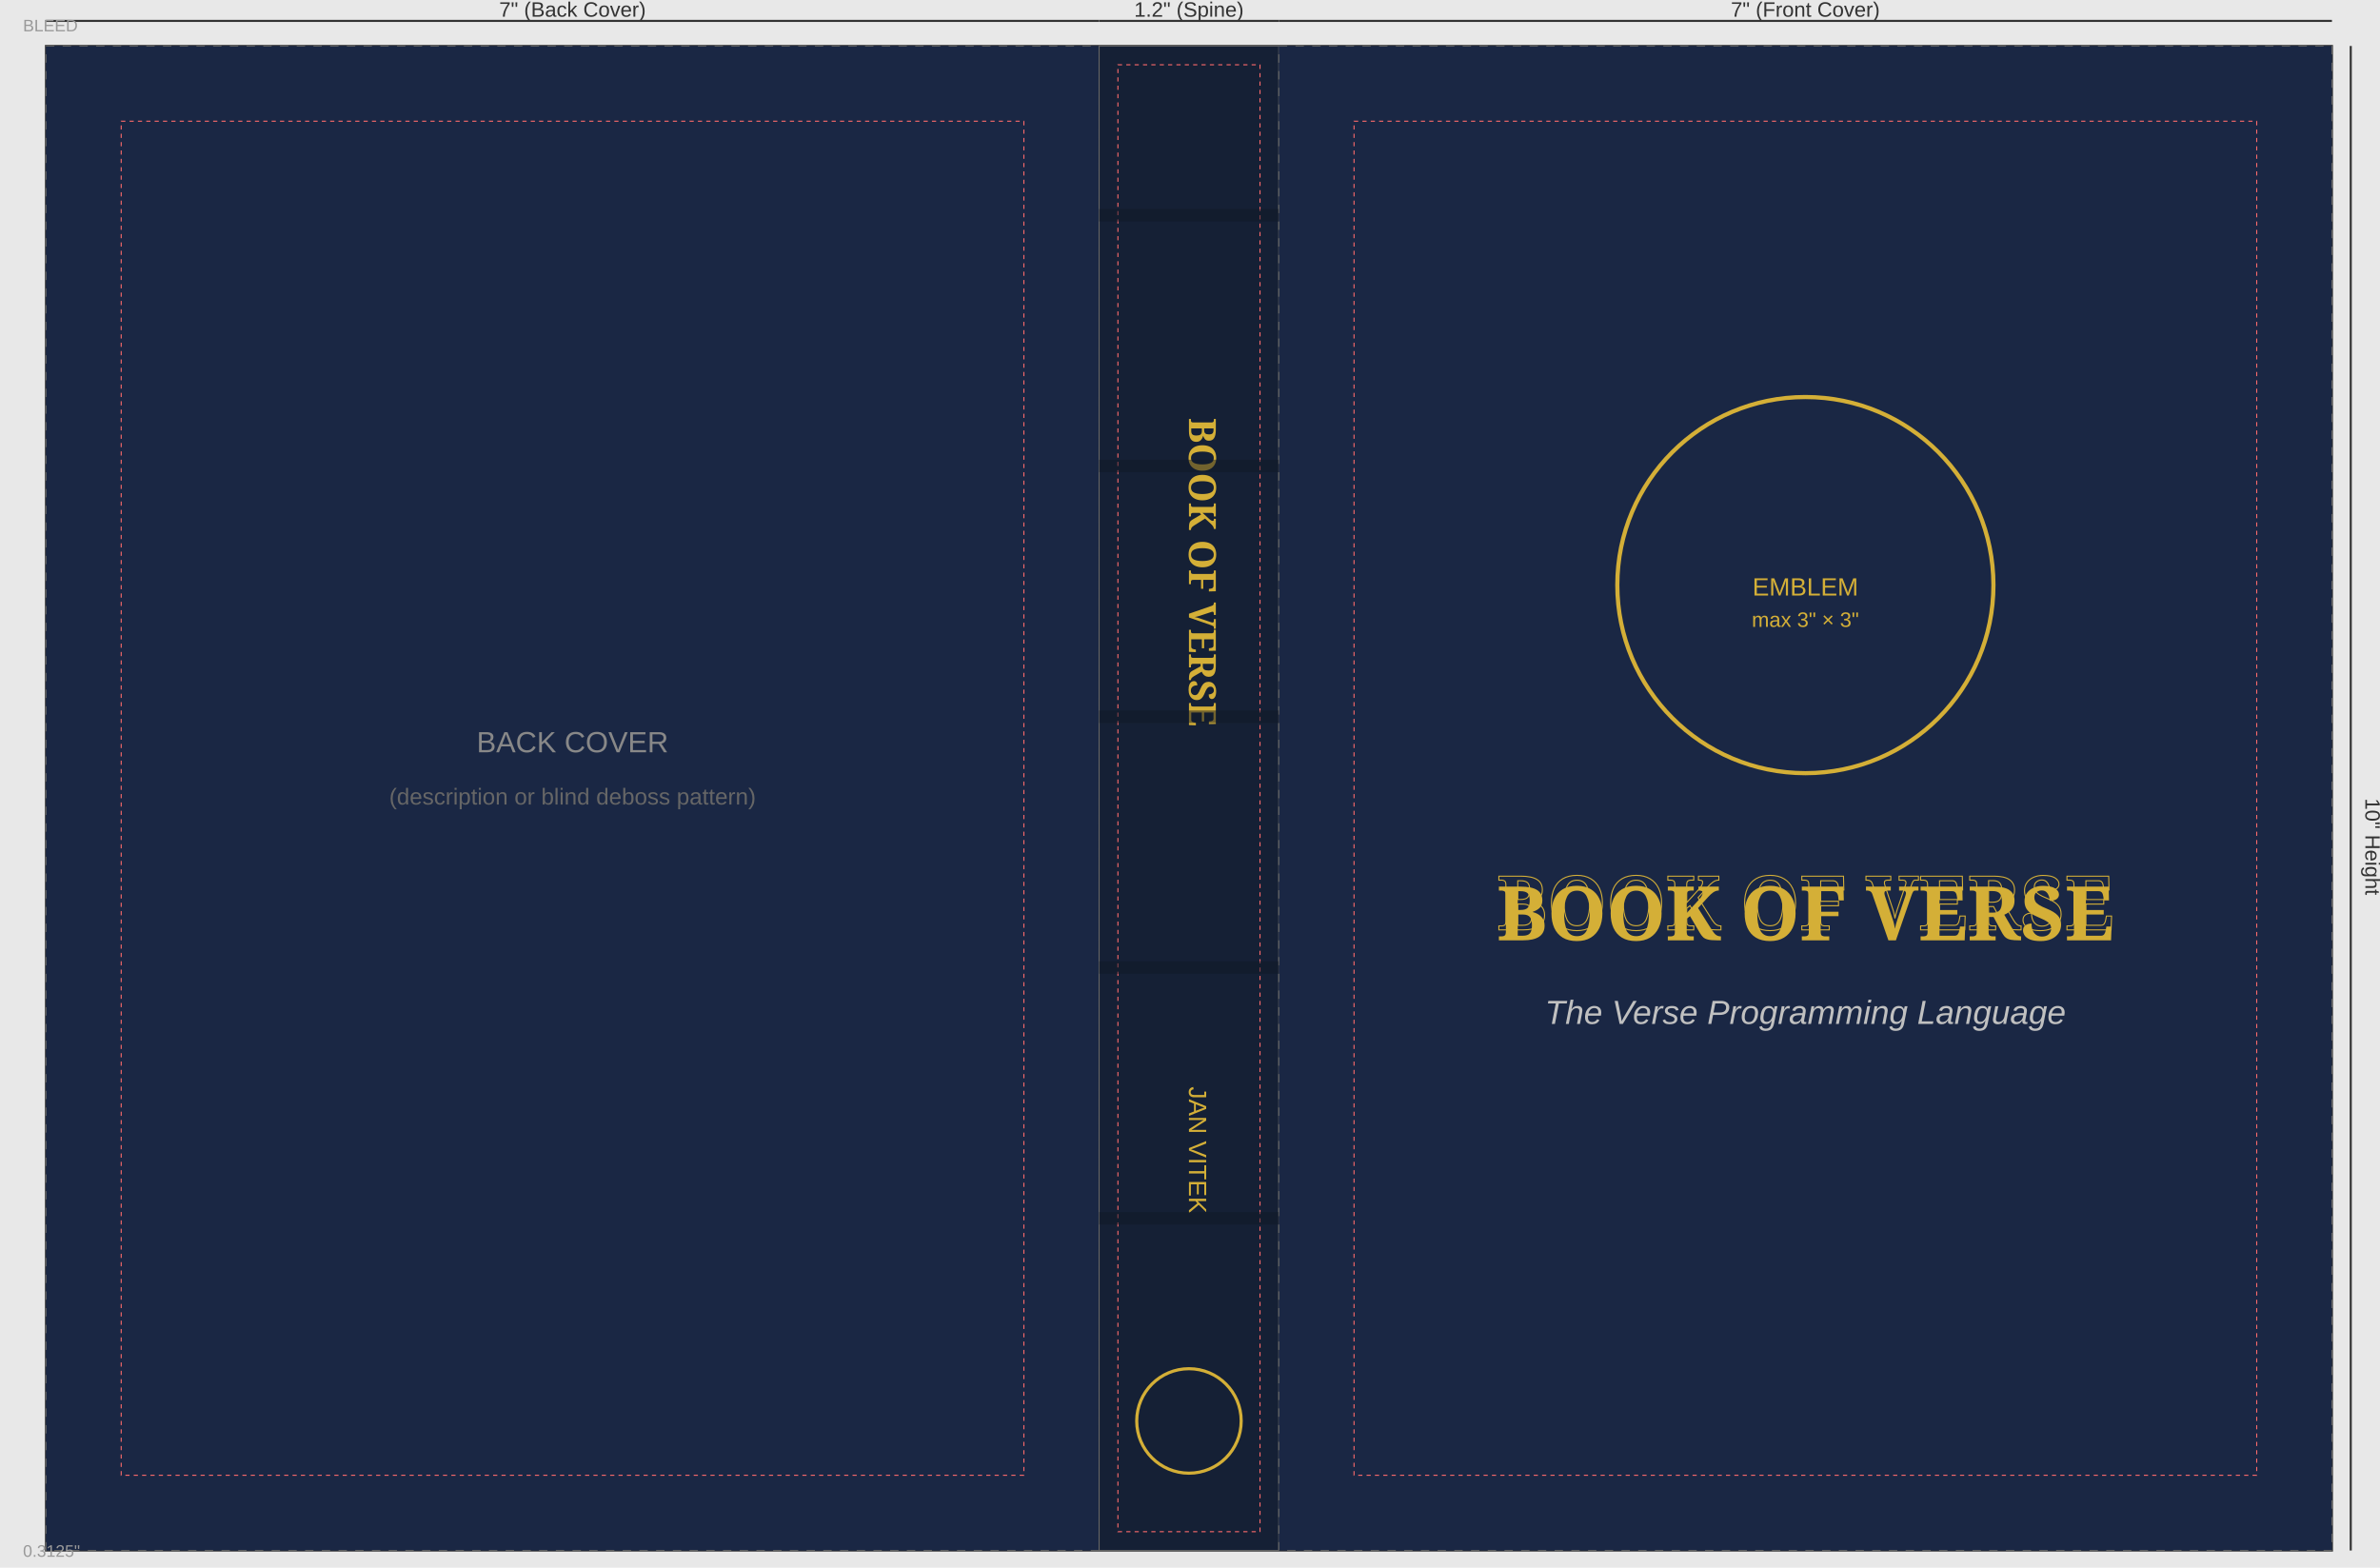
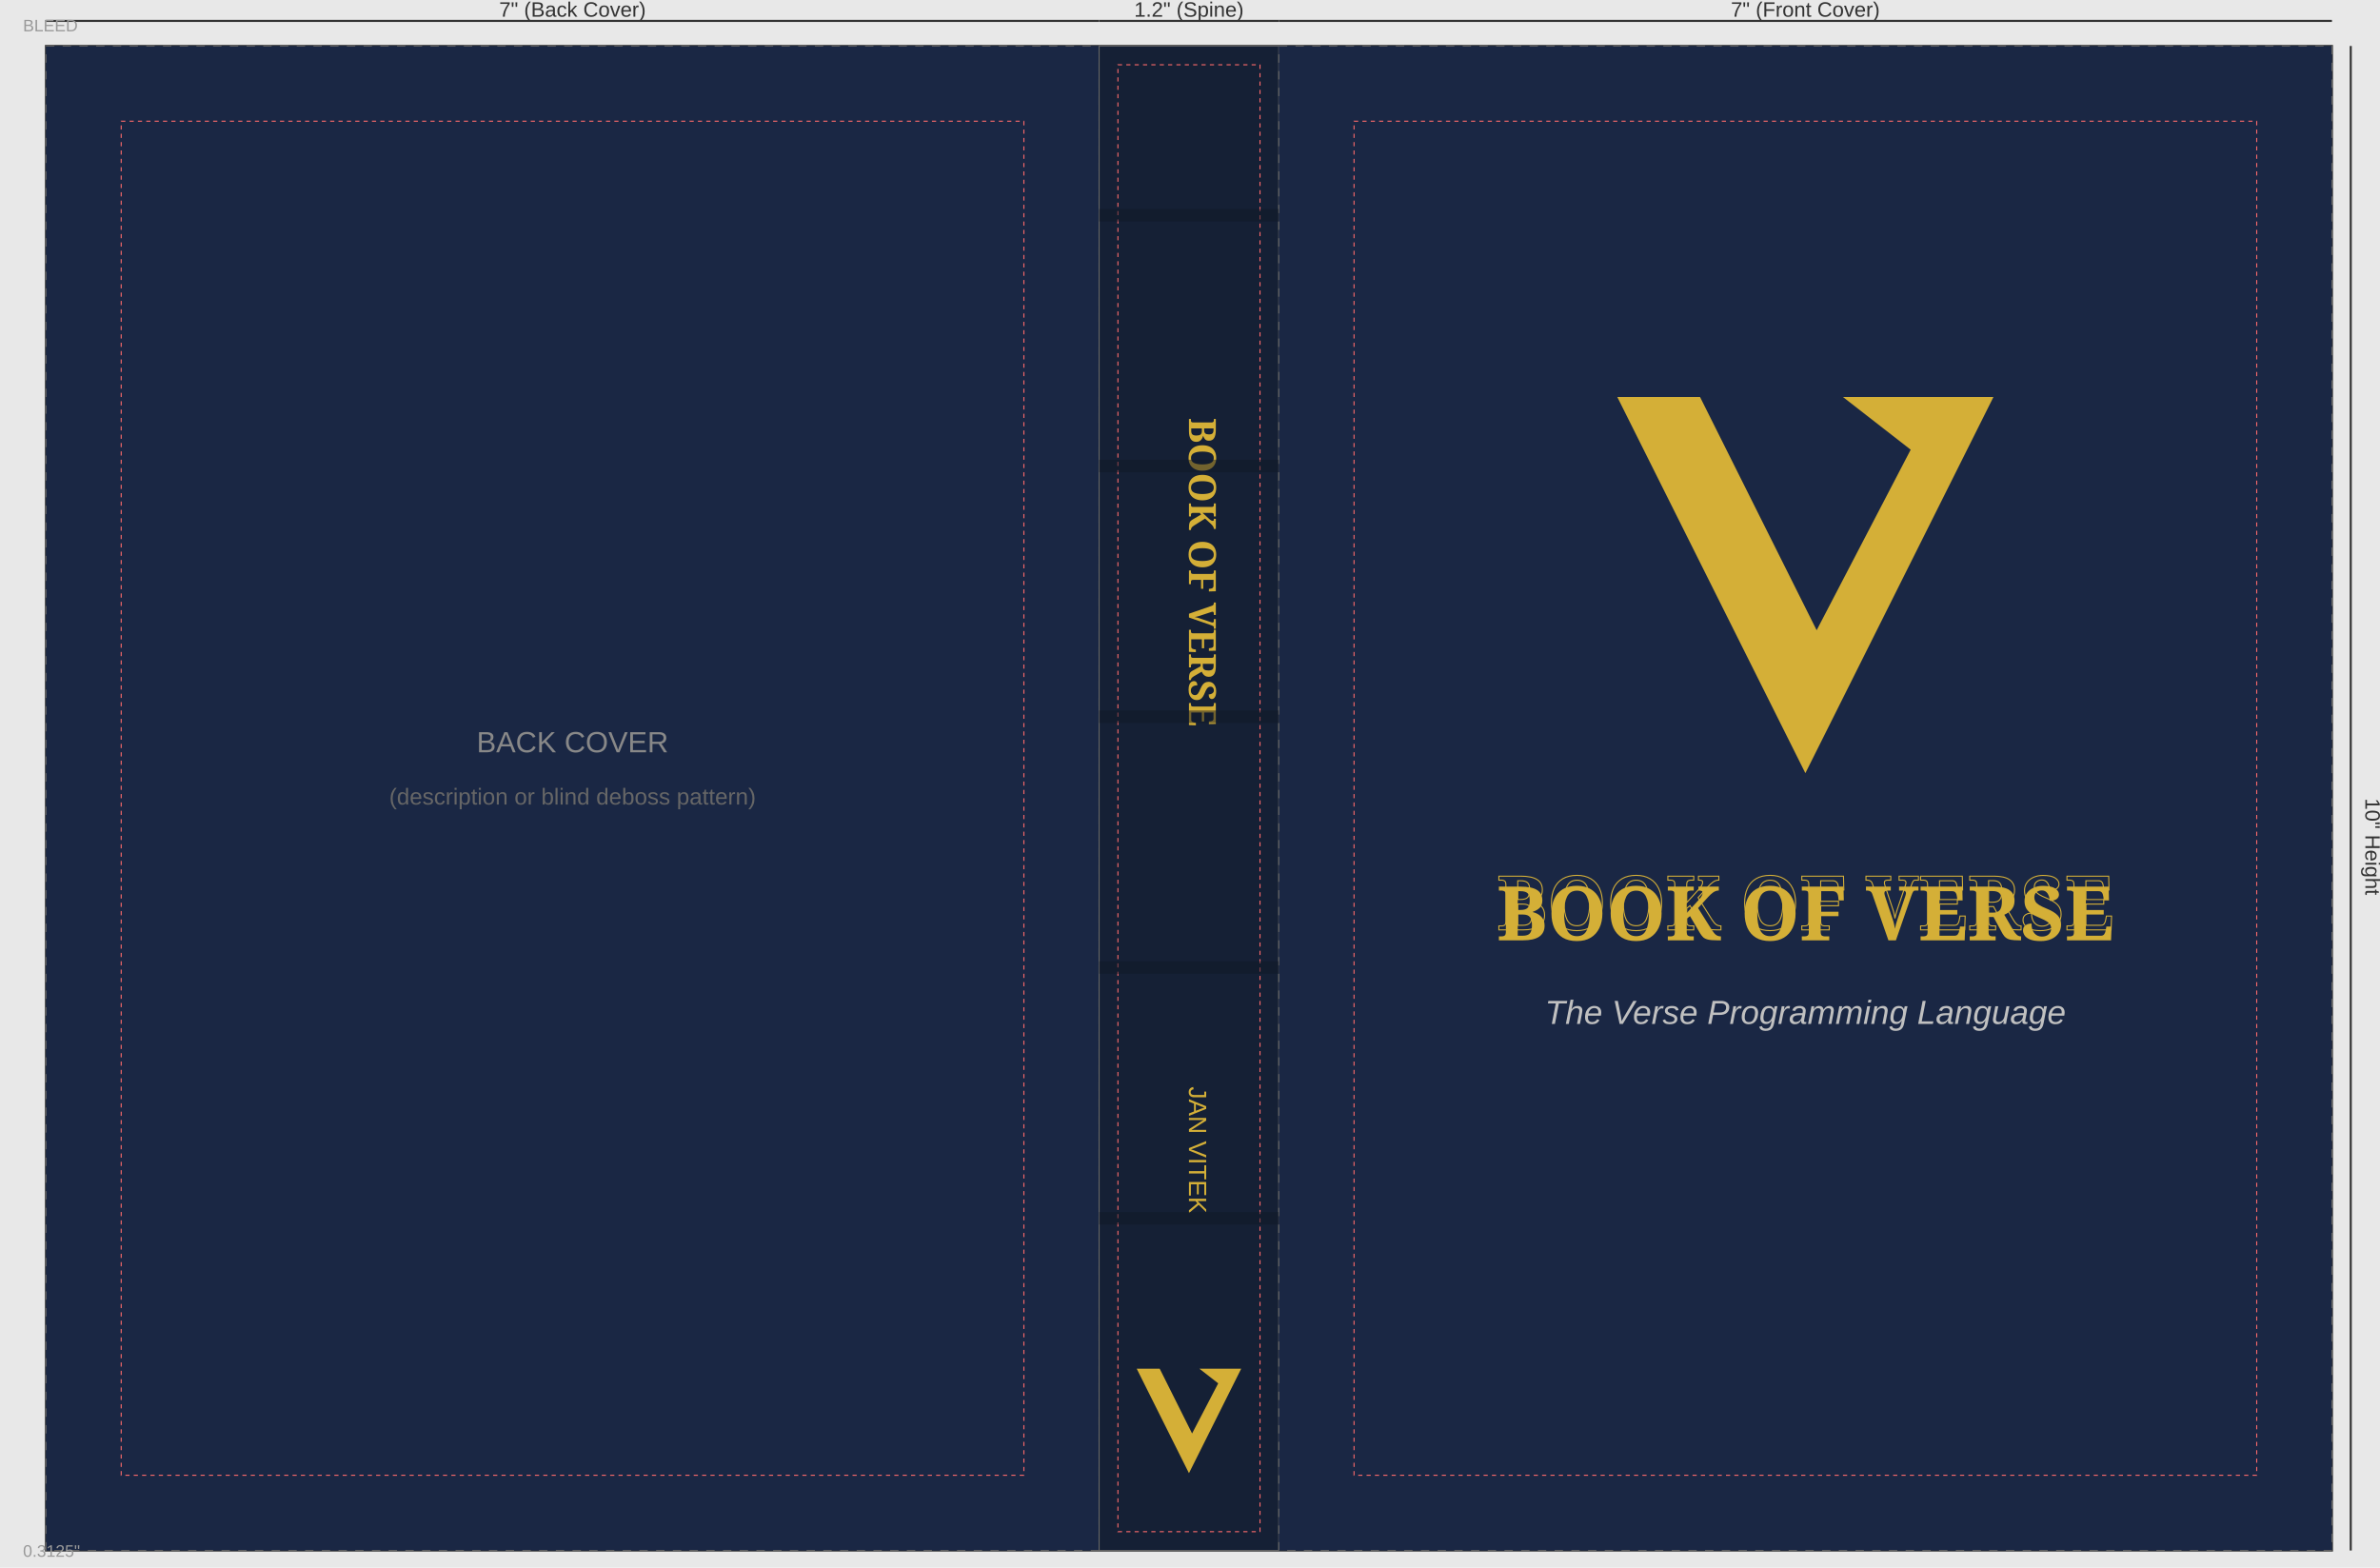
<svg xmlns="http://www.w3.org/2000/svg" viewBox="0 0 1139 750" width="1139" height="750">
  <rect x="0" y="0" width="1139" height="750" fill="#e8e8e8" />
  <rect x="22" y="22" width="1094" height="720" fill="#1a2744" stroke="#333" stroke-width="1" />
  <rect x="22" y="22" width="504" height="720" fill="#1a2744" stroke="#666" stroke-width="0.5" stroke-dasharray="4,4" />
  <rect x="526" y="22" width="86" height="720" fill="#152035" stroke="#666" stroke-width="0.5" />
  <rect x="612" y="22" width="504" height="720" fill="#1a2744" stroke="#666" stroke-width="0.5" stroke-dasharray="4,4" />
  <rect x="58" y="58" width="432" height="648" fill="none" stroke="#ff6b6b" stroke-width="0.5" stroke-dasharray="2,2" />
  <rect x="648" y="58" width="432" height="648" fill="none" stroke="#ff6b6b" stroke-width="0.5" stroke-dasharray="2,2" />
  <rect x="535" y="31" width="68" height="702" fill="none" stroke="#ff6b6b" stroke-width="0.5" stroke-dasharray="2,2" />
-   <circle cx="864" cy="280" r="90" fill="none" stroke="#d4af37" stroke-width="2" />
-   <text x="864" y="285" text-anchor="middle" fill="#d4af37" font-family="Arial, sans-serif" font-size="12">EMBLEM</text>
-   <text x="864" y="300" text-anchor="middle" fill="#d4af37" font-family="Arial, sans-serif" font-size="10">max 3" × 3"</text>
+   <g transform="translate(774, 190) scale(1.8)">
+     <path d="M 0,0 L 22,0 L 53,62 L 78,14 L 60,0 L 100,0 L 50,100 Z" fill="#d4af37" />
+   </g>
  <text x="864" y="450" text-anchor="middle" fill="#d4af37" font-family="Georgia, serif" font-size="36" font-weight="bold">BOOK OF VERSE</text>
  <text x="864" y="445" text-anchor="middle" fill="none" stroke="#d4af37" stroke-width="0.5" font-family="Georgia, serif" font-size="36" font-weight="bold">BOOK OF VERSE</text>
  <text x="864" y="490" text-anchor="middle" fill="#c0c0c0" font-family="Arial, sans-serif" font-size="16" font-style="italic">The Verse Programming Language</text>
  <g transform="translate(569, 200)">
    <text transform="rotate(90)" x="0" y="0" fill="#d4af37" font-family="Georgia, serif" font-size="18" font-weight="bold">BOOK OF VERSE</text>
  </g>
  <g transform="translate(569, 520)">
    <text transform="rotate(90)" x="0" y="0" fill="#d4af37" font-family="Arial, sans-serif" font-size="12">JAN VITEK</text>
  </g>
-   <circle cx="569" cy="680" r="25" fill="none" stroke="#d4af37" stroke-width="1.5" />
+   <g transform="translate(544, 655) scale(0.5)">
+     <path d="M 0,0 L 22,0 L 53,62 L 78,14 L 60,0 L 100,0 L 50,100 Z" fill="#d4af37" />
+   </g>
  <rect x="526" y="100" width="86" height="6" fill="#0f1825" opacity="0.5" />
  <rect x="526" y="220" width="86" height="6" fill="#0f1825" opacity="0.5" />
  <rect x="526" y="340" width="86" height="6" fill="#0f1825" opacity="0.5" />
  <rect x="526" y="460" width="86" height="6" fill="#0f1825" opacity="0.5" />
  <rect x="526" y="580" width="86" height="6" fill="#0f1825" opacity="0.5" />
  <text x="274" y="360" text-anchor="middle" fill="#888" font-family="Arial, sans-serif" font-size="14">BACK COVER</text>
  <text x="274" y="385" text-anchor="middle" fill="#666" font-family="Arial, sans-serif" font-size="11">(description or blind deboss pattern)</text>
  <line x1="22" y1="10" x2="526" y2="10" stroke="#333" stroke-width="1" />
  <text x="274" y="8" text-anchor="middle" fill="#333" font-family="Arial, sans-serif" font-size="10">7" (Back Cover)</text>
  <line x1="526" y1="10" x2="612" y2="10" stroke="#333" stroke-width="1" />
  <text x="569" y="8" text-anchor="middle" fill="#333" font-family="Arial, sans-serif" font-size="10">1.2" (Spine)</text>
  <line x1="612" y1="10" x2="1116" y2="10" stroke="#333" stroke-width="1" />
  <text x="864" y="8" text-anchor="middle" fill="#333" font-family="Arial, sans-serif" font-size="10">7" (Front Cover)</text>
  <line x1="1125" y1="22" x2="1125" y2="742" stroke="#333" stroke-width="1" />
  <text x="1132" y="382" text-anchor="start" fill="#333" font-family="Arial, sans-serif" font-size="10" transform="rotate(90, 1132, 382)">10" Height</text>
  <text x="11" y="15" fill="#999" font-family="Arial, sans-serif" font-size="8">BLEED</text>
  <text x="11" y="745" fill="#999" font-family="Arial, sans-serif" font-size="8">0.3125"</text>
  <rect x="22" y="755" width="200" height="60" fill="white" stroke="#ccc" />
  <text x="30" y="770" fill="#333" font-family="Arial, sans-serif" font-size="10" font-weight="bold">LEGEND:</text>
  <line x1="30" y1="782" x2="50" y2="782" stroke="#ff6b6b" stroke-width="1" stroke-dasharray="2,2" />
  <text x="55" y="785" fill="#333" font-family="Arial, sans-serif" font-size="9">Safety margin (0.5")</text>
  <rect x="30" y="792" width="20" height="10" fill="#d4af37" />
  <text x="55" y="800" fill="#333" font-family="Arial, sans-serif" font-size="9">Gold foil elements</text>
</svg>
